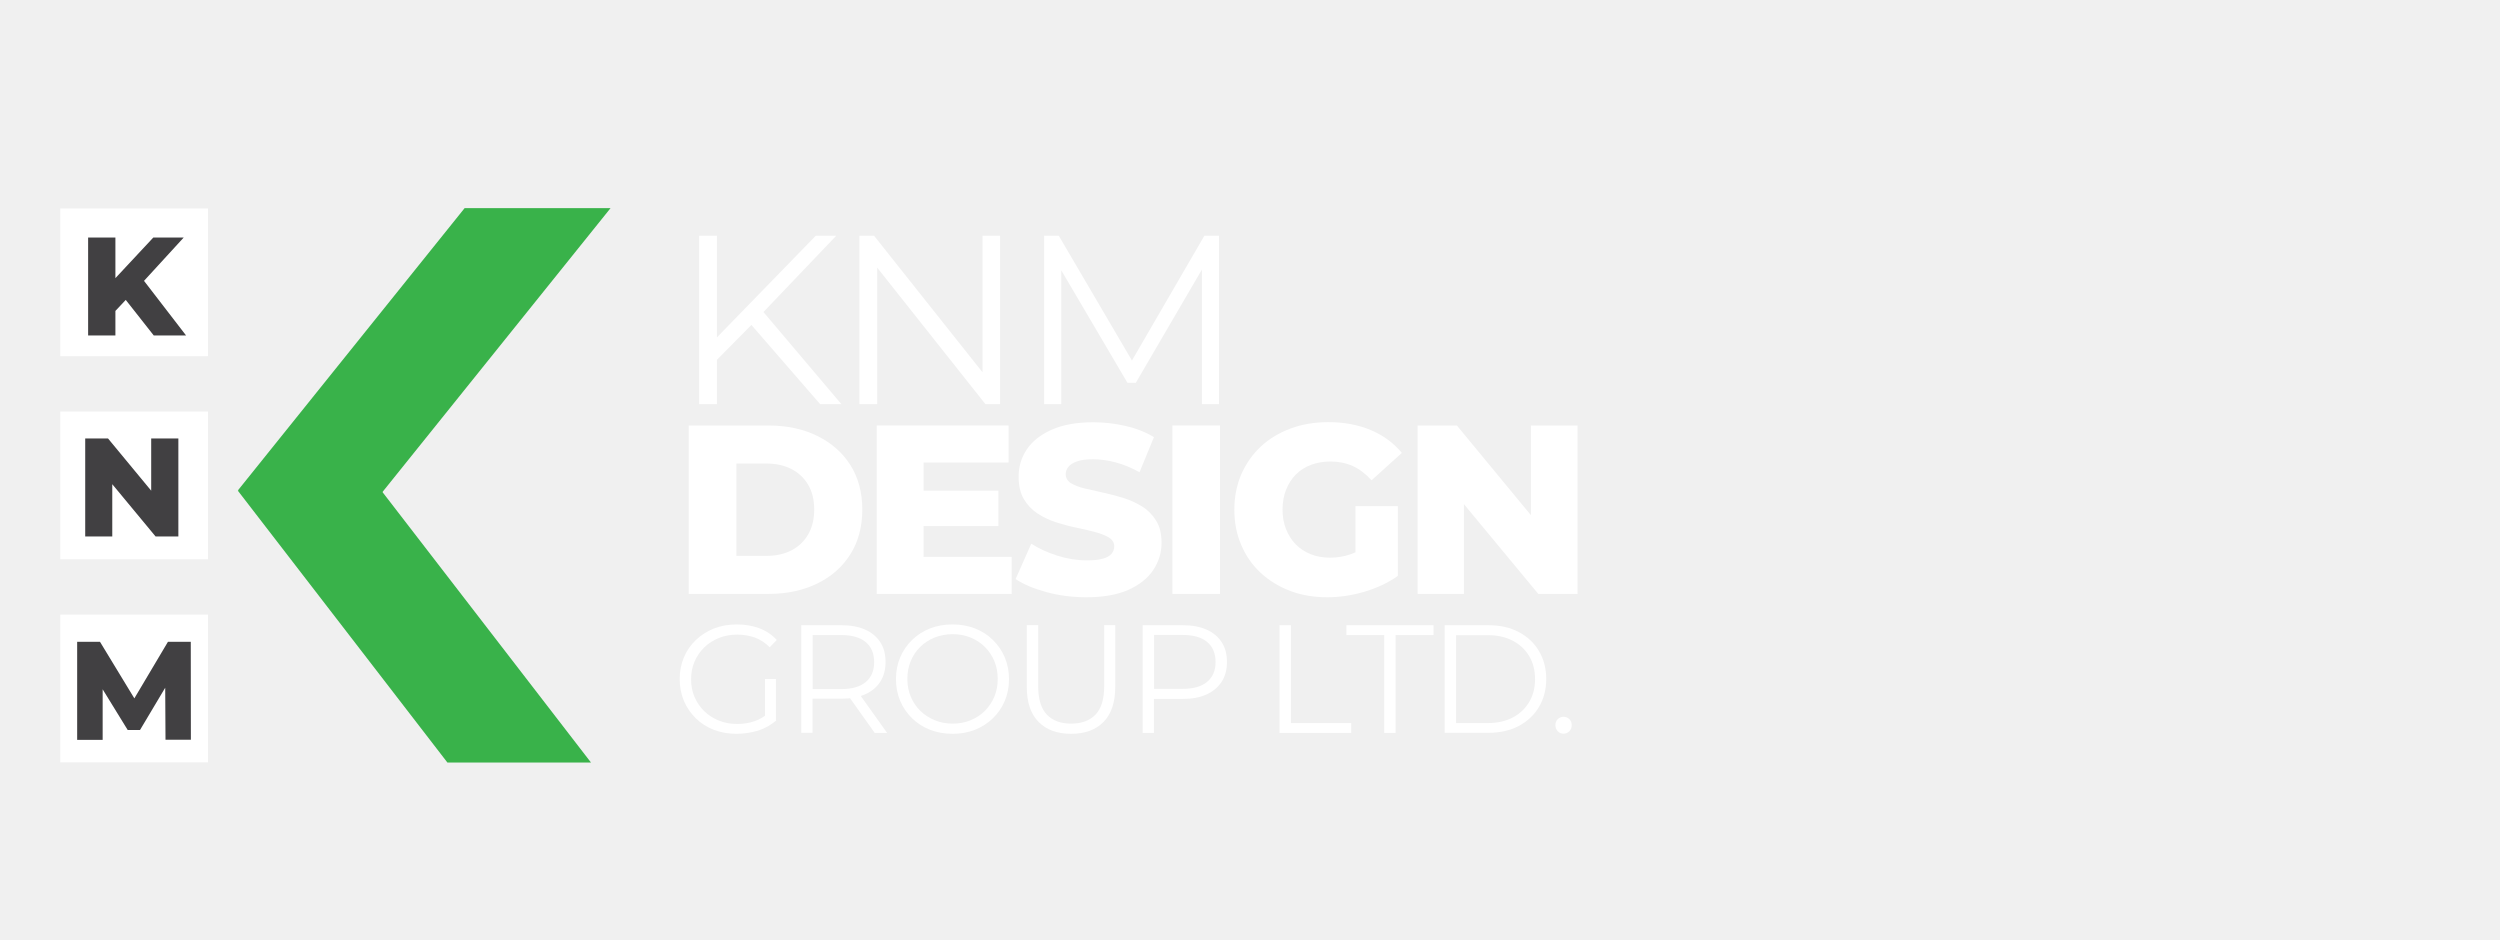
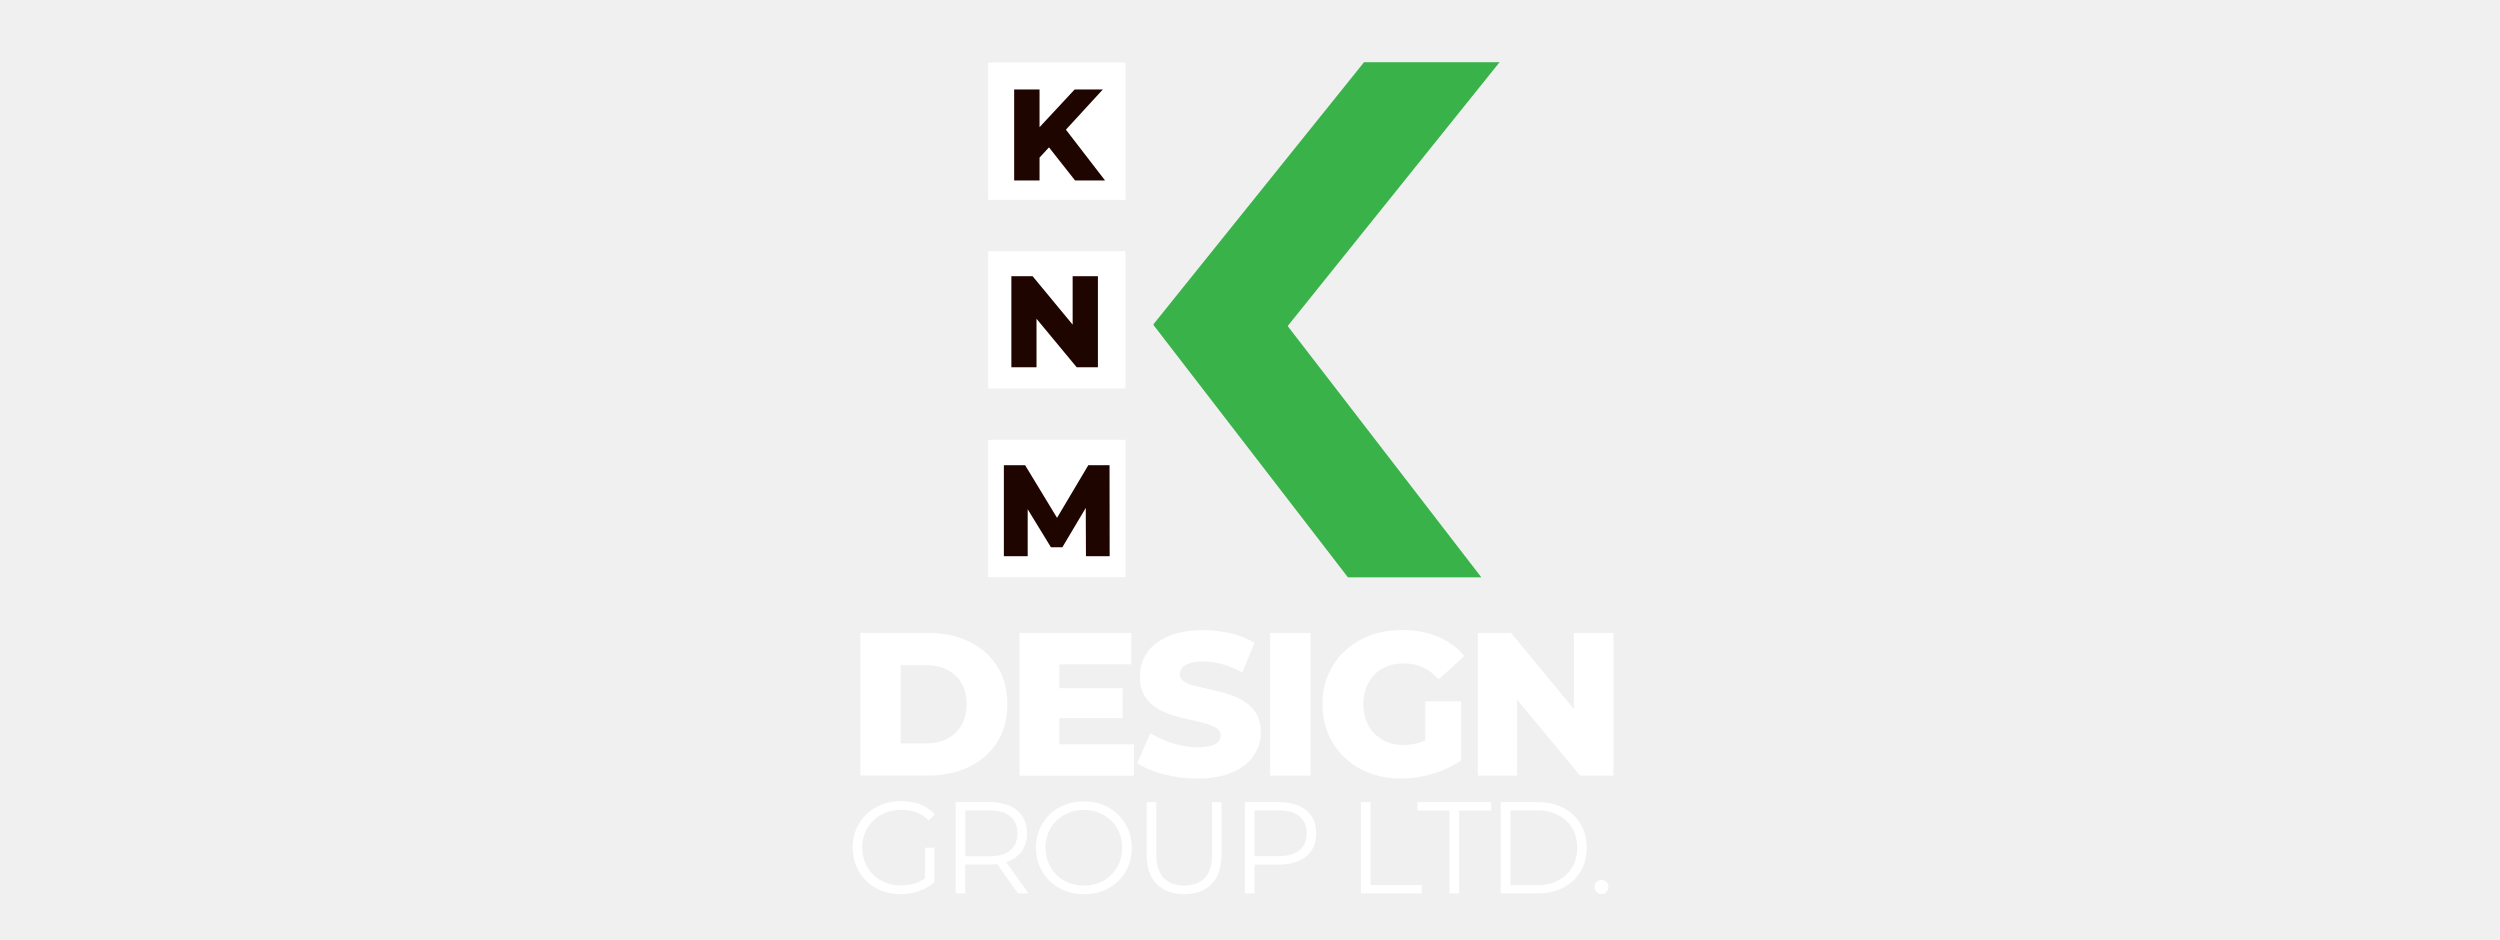
<svg xmlns="http://www.w3.org/2000/svg" version="1.1" id="Layer_2_00000041280510272141170210000014625757632707235772_" x="0px" y="0px" viewBox="0 0 2235.6 839.9" style="enable-background:new 0 0 2235.6 839.9;" xml:space="preserve">
  <style type="text/css">
	.st0{fill:#39B24A;}
	.st1{fill:#FFFFFF;}
- 	.st2{fill:#414042;}
+ 	.st2{fill:#1F0500;}
</style>
  <g>
    <g>
-       <polygon class="st0" points="528.5,681.9 400.1,681.9 212.7,438.8 292.2,375.4   " />
-       <polygon class="st0" points="546,186.1 291.3,503.1 213,438.2 415.5,186.1   " />
+       <polygon class="st0" points="1324.7,516.3 1205.4,516.3 1031.3,290.4 1105.2,231.5   " />
+       <polygon class="st0" points="1341,55.6 1104.4,350.2 1031.6,289.8 1219.8,55.6   " />
    </g>
-     <rect x="53.9" y="186.4" class="st1" width="132.1" height="132.1" />
-     <rect x="53.9" y="368" class="st1" width="132.1" height="132.1" />
-     <rect x="53.9" y="549.6" class="st1" width="132.1" height="132.1" />
+     <rect x="883.7" y="55.9" class="st1" width="122.8" height="122.8" />
+     <rect x="883.7" y="224.6" class="st1" width="122.8" height="122.8" />
+     <rect x="883.7" y="393.3" class="st1" width="122.8" height="122.8" />
    <g>
      <g>
-         <path class="st2" d="M78.8,300v-87.6h24.4V300H78.8z M100.8,280.6l-1.4-27.8l37.7-40.4h27.2L127,253.1l-13.9,14.4L100.8,280.6z      M137.5,300L109,263.8l16.2-17.3l41.2,53.5H137.5z" />
+         <path class="st2" d="M906.9,161.4V80h22.7v81.4H906.9z M927.3,143.4l-1.3-25.8l35-37.6h25.2l-34.7,37.8l-12.9,13.4L927.3,143.4z      M961.4,161.4l-26.5-33.6l15-16.1l38.3,49.7H961.4z" />
      </g>
    </g>
    <g>
      <g>
-         <path class="st2" d="M76.2,479.7v-87.6h20.4l48.2,58.3h-9.6v-58.3h24.3v87.6h-20.4l-48.3-58.3h9.6v58.3H76.2z" />
+         <path class="st2" d="M904.4,328.5V247h19l44.8,54.2h-9V247h22.6v81.4h-19l-44.9-54.2h9v54.2H904.4z" />
      </g>
    </g>
    <g>
      <g>
-         <path class="st2" d="M69,661.5v-87.6h20.4l36.2,59.6h-10.8l35.4-59.6h20.4l0.1,87.6H148l-0.3-53h3.9l-26.4,44.3h-11L87,608.6h4.8     v53H69z" />
+         <path class="st2" d="M897.7,497.4v-81.4h19l33.6,55.4h-10l32.9-55.4h19l0.1,81.4h-21.2l-0.2-49.2h3.6L950,489.4h-10.2l-25.2-41.2     h4.4v49.2H897.7z" />
      </g>
    </g>
    <g>
      <g>
-         <path class="st1" d="M625.2,361.4V210.8h15.9v150.6H625.2z M638.9,324l-0.6-19.4l91.2-93.8h18.3l-66.5,69.7l-9,9.7L638.9,324z      M733.4,361.4l-65-74.9l10.8-11.6l73.2,86.5H733.4z" />
-         <path class="st1" d="M768.5,361.4V210.8h13.1l103.9,130.8h-6.9V210.8h15.7v150.6h-13.1L777.5,230.6h6.9v130.8H768.5z" />
-         <path class="st1" d="M933.7,361.4V210.8h13.1l68.9,117.5h-6.9l68.2-117.5h13.1v150.6h-15.3V234.7h3.7l-62.8,107.6h-7.5     l-63.3-107.6h4.1v126.7H933.7z" />
-         <path class="st1" d="M615.9,531.1V380.5h71.2c16.5,0,31.1,3.1,43.7,9.3c12.6,6.2,22.5,14.8,29.6,26c7.1,11.2,10.7,24.5,10.7,39.8     c0,15.5-3.6,28.9-10.7,40.1c-7.1,11.3-17,20-29.6,26.1c-12.6,6.2-27.2,9.3-43.7,9.3H615.9z M658.5,497.1H685     c8.7,0,16.3-1.6,22.7-4.9c6.4-3.3,11.4-8.1,15-14.3c3.6-6.2,5.4-13.6,5.4-22.1c0-8.7-1.8-16.2-5.4-22.3     c-3.6-6.1-8.6-10.8-15-14.1c-6.4-3.3-14-4.9-22.7-4.9h-26.5V497.1z" />
-         <path class="st1" d="M825.9,498h78.8v33.1H784V380.5h117.9v33.1h-76V498z M822.9,438.8h69.9v31.6h-69.9V438.8z" />
-         <path class="st1" d="M971.6,534.1c-12.5,0-24.4-1.5-35.8-4.6c-11.4-3.1-20.6-7-27.6-11.7l14-31.6c6.7,4.3,14.5,7.9,23.3,10.7     s17.6,4.2,26.4,4.2c6,0,10.8-0.5,14.3-1.5c3.5-1,6.1-2.4,7.7-4.3c1.6-1.9,2.5-4.1,2.5-6.7c0-3.3-1.6-5.9-4.7-7.9     c-3.2-1.9-7.3-3.6-12.4-4.9c-5.1-1.4-10.6-2.7-16.6-3.9c-6-1.2-12-2.8-18.2-4.8c-6.2-2-11.8-4.7-16.8-8c-5-3.3-9.1-7.6-12.2-12.9     c-3.1-5.3-4.6-12-4.6-20c0-8.9,2.4-17,7.3-24.3c4.9-7.3,12.3-13.2,22.2-17.6c9.9-4.4,22.2-6.7,37-6.7c9.9,0,19.6,1.1,29.2,3.3     c9.5,2.2,18,5.6,25.3,10l-12.9,31.4c-7.2-4-14.3-7-21.3-8.8c-7-1.9-13.8-2.8-20.4-2.8c-5.9,0-10.6,0.6-14.2,1.9     c-3.6,1.3-6.2,2.9-7.7,4.9c-1.6,2-2.4,4.2-2.4,6.5c0,3.4,1.6,6.1,4.7,8.1c3.2,1.9,7.2,3.5,12.3,4.7c5,1.2,10.6,2.5,16.7,3.8     c6.1,1.3,12.2,2.9,18.2,4.8c6,1.9,11.6,4.5,16.7,7.7c5.1,3.2,9.2,7.5,12.4,12.7c3.2,5.2,4.7,11.8,4.7,19.7     c0,8.8-2.5,16.8-7.4,24.2c-4.9,7.4-12.4,13.3-22.3,17.8C998.9,531.9,986.5,534.1,971.6,534.1z" />
-         <path class="st1" d="M1048.4,531.1V380.5h42.6v150.6H1048.4z" />
-         <path class="st1" d="M1186.8,534.1c-12,0-23.1-1.9-33.1-5.7c-10-3.8-18.8-9.2-26.3-16.1c-7.5-7-13.3-15.2-17.4-24.9     c-4.2-9.6-6.2-20.2-6.2-31.6c0-11.5,2.1-22,6.2-31.6c4.2-9.6,10-17.9,17.5-24.9c7.5-7,16.4-12.3,26.6-16.1     c10.2-3.8,21.4-5.7,33.8-5.7c14.1,0,26.7,2.4,37.9,7.1c11.2,4.7,20.4,11.5,27.8,20.4l-27.1,24.5c-5.2-5.7-10.7-10-16.7-12.7     c-6-2.7-12.6-4.1-19.9-4.1c-6.5,0-12.3,1-17.6,3c-5.3,2-9.8,4.9-13.6,8.7c-3.7,3.8-6.6,8.4-8.7,13.7c-2.1,5.3-3.1,11.2-3.1,17.6     c0,6.3,1,12.1,3.1,17.4c2.1,5.3,5,9.9,8.7,13.7c3.7,3.8,8.2,6.7,13.4,8.8c5.2,2.1,11,3.1,17.3,3.1c6.3,0,12.5-1,18.5-3.1     c6-2.1,12.1-5.6,18.3-10.7L1250,515c-8.8,6.2-18.8,10.9-30,14.2C1208.7,532.5,1197.7,534.1,1186.8,534.1z M1212.1,509.6v-57h37.9     V515L1212.1,509.6z" />
-         <path class="st1" d="M1267.7,531.1V380.5h35.1l82.8,100.3H1369V380.5h41.7v150.6h-35.1l-83.1-100.3h16.6v100.3H1267.7z" />
-         <path class="st1" d="M658.6,656.2c-7.3,0-14.1-1.2-20.3-3.6c-6.2-2.4-11.6-5.8-16.1-10.3c-4.5-4.4-8.1-9.6-10.6-15.5     c-2.5-6-3.8-12.5-3.8-19.5c0-7.1,1.3-13.6,3.8-19.5c2.5-6,6.1-11.1,10.7-15.5c4.6-4.4,10-7.8,16.2-10.3c6.2-2.4,13-3.6,20.3-3.6     c7.3,0,14.1,1.1,20.2,3.4c6.1,2.3,11.3,5.8,15.6,10.5l-6.3,6.5c-4-4-8.5-6.9-13.3-8.7c-4.9-1.7-10.1-2.6-15.7-2.6     c-6,0-11.4,1-16.4,3c-5,2-9.4,4.8-13.1,8.4c-3.7,3.6-6.6,7.8-8.7,12.7c-2.1,4.8-3.1,10.1-3.1,15.9c0,5.7,1,11,3.1,15.8     c2.1,4.9,5,9.1,8.7,12.7c3.7,3.6,8.1,6.4,13.1,8.4c5,2,10.4,3,16.3,3c5.5,0,10.7-0.8,15.6-2.5c4.9-1.7,9.4-4.4,13.6-8.4l5.8,7.7     c-4.6,4-10,7.1-16.1,9.1C671.7,655.2,665.2,656.2,658.6,656.2z M684.1,642.7v-35.5h9.8V644L684.1,642.7z" />
-         <path class="st1" d="M716.5,655.4v-96.3h36c8.2,0,15.2,1.3,21.1,3.9c5.9,2.6,10.4,6.4,13.6,11.3c3.2,4.9,4.7,10.8,4.7,17.8     c0,6.8-1.6,12.6-4.7,17.5c-3.2,4.9-7.7,8.7-13.6,11.3c-5.9,2.6-12.9,3.9-21.1,3.9h-30.4l4.5-4.7v35.2H716.5z M726.7,621l-4.5-4.8     h30.1c9.6,0,16.9-2.1,21.9-6.3c5-4.2,7.5-10.1,7.5-17.8c0-7.7-2.5-13.7-7.5-17.9c-5-4.2-12.3-6.3-21.9-6.3h-30.1l4.5-4.8V621z      M782.2,655.4l-24.8-34.9h11l24.9,34.9H782.2z" />
-         <path class="st1" d="M851.9,656.2c-7.2,0-14-1.2-20.2-3.6c-6.2-2.4-11.6-5.9-16.1-10.3c-4.5-4.4-8.1-9.6-10.6-15.5     c-2.5-5.9-3.8-12.4-3.8-19.5c0-7.1,1.3-13.6,3.8-19.5c2.5-5.9,6.1-11.1,10.6-15.5c4.5-4.4,9.9-7.9,16-10.3     c6.1-2.4,12.9-3.6,20.2-3.6c7.2,0,13.9,1.2,20.1,3.6c6.1,2.4,11.5,5.8,16,10.3c4.5,4.4,8.1,9.6,10.6,15.5     c2.5,6,3.8,12.5,3.8,19.5c0,7.1-1.3,13.6-3.8,19.5c-2.5,6-6.1,11.1-10.6,15.5c-4.5,4.4-9.9,7.8-16,10.3     C865.8,655,859.1,656.2,851.9,656.2z M851.9,647.1c5.8,0,11.1-1,16-3c4.9-2,9.2-4.8,12.8-8.4c3.6-3.6,6.4-7.8,8.5-12.7     c2-4.8,3-10.1,3-15.9c0-5.8-1-11.1-3-15.9c-2-4.8-4.8-9-8.5-12.7c-3.6-3.6-7.9-6.4-12.8-8.4c-4.9-2-10.3-3-16-3s-11.1,1-16.1,3     c-5,2-9.3,4.8-12.9,8.4c-3.7,3.6-6.5,7.8-8.5,12.7c-2,4.8-3,10.1-3,15.9c0,5.7,1,11,3,15.8c2,4.9,4.9,9.1,8.5,12.7     c3.7,3.6,8,6.4,12.9,8.4C840.7,646.1,846.1,647.1,851.9,647.1z" />
-         <path class="st1" d="M957.8,656.2c-12.3,0-22-3.5-29-10.6c-7.1-7.1-10.6-17.5-10.6-31.4v-55.2h10.2v54.8     c0,11.4,2.6,19.8,7.7,25.2c5.1,5.4,12.4,8.1,21.7,8.1c9.4,0,16.7-2.7,21.9-8.1c5.1-5.4,7.7-13.8,7.7-25.2v-54.8h9.9v55.2     c0,13.9-3.5,24.3-10.5,31.4C979.8,652.7,970.1,656.2,957.8,656.2z" />
-         <path class="st1" d="M1021.8,655.4v-96.3h36c8.2,0,15.2,1.3,21.1,3.9c5.9,2.6,10.4,6.4,13.6,11.3c3.2,4.9,4.7,10.8,4.7,17.8     c0,6.8-1.6,12.6-4.7,17.5c-3.2,4.9-7.7,8.7-13.6,11.4c-5.9,2.7-12.9,4-21.1,4h-30.4l4.5-4.8v35.2H1021.8z M1032,621l-4.5-5h30.1     c9.6,0,16.9-2.1,21.9-6.3c5-4.2,7.5-10.1,7.5-17.7c0-7.7-2.5-13.7-7.5-17.9c-5-4.2-12.3-6.3-21.9-6.3h-30.1l4.5-4.8V621z" />
-         <path class="st1" d="M1144.2,655.4v-96.3h10.2v87.5h53.9v8.8H1144.2z" />
-         <path class="st1" d="M1237.8,655.4v-87.5H1204v-8.8h77.9v8.8H1248v87.5H1237.8z" />
-         <path class="st1" d="M1291.9,655.4v-96.3h39.2c10.3,0,19.3,2,27,6.1c7.8,4.1,13.8,9.7,18.1,17c4.3,7.2,6.5,15.6,6.5,25     c0,9.4-2.2,17.8-6.5,25c-4.3,7.2-10.3,12.9-18.1,17c-7.8,4.1-16.8,6.1-27,6.1H1291.9z M1302.1,646.6h28.5c8.5,0,15.9-1.7,22.2-5     c6.3-3.3,11.2-8,14.7-13.9c3.5-5.9,5.2-12.7,5.2-20.4c0-7.8-1.7-14.6-5.2-20.5c-3.5-5.9-8.4-10.5-14.7-13.8     c-6.3-3.3-13.7-5-22.2-5h-28.5V646.6z" />
-         <path class="st1" d="M1398.2,656.1c-2,0-3.7-0.7-5.2-2.2c-1.4-1.5-2.1-3.3-2.1-5.4c0-2.2,0.7-4,2.1-5.4c1.4-1.4,3.1-2.1,5.2-2.1     c2,0,3.7,0.7,5.2,2.1c1.4,1.4,2.1,3.2,2.1,5.4c0,2.1-0.7,3.9-2.1,5.4C1402,655.3,1400.2,656.1,1398.2,656.1z" />
+         <path class="st1" d="M769.4,693.6V566h60.3c14,0,26.3,2.6,37,7.8c10.7,5.2,19,12.6,25.1,22.1c6,9.5,9,20.7,9,33.7     c0,13.1-3,24.5-9,34c-6,9.5-14.4,16.9-25.1,22.1c-10.7,5.2-23,7.8-37,7.8H769.4z M805.5,664.8h22.4c7.4,0,13.8-1.4,19.2-4.2     c5.4-2.8,9.6-6.8,12.7-12.1c3-5.3,4.6-11.5,4.6-18.7c0-7.4-1.5-13.7-4.6-18.9c-3-5.2-7.3-9.1-12.7-11.9     c-5.4-2.8-11.8-4.2-19.2-4.2h-22.4V664.8z" />
+         <path class="st1" d="M947.3,665.6h66.7v28.1H911.7V566h99.9v28.1h-64.3V665.6z M944.7,615.4h59.2v26.8h-59.2V615.4z" />
+         <path class="st1" d="M1070.7,696.2c-10.6,0-20.7-1.3-30.4-3.9c-9.7-2.6-17.5-5.9-23.4-9.9l11.8-26.8c5.7,3.6,12.3,6.7,19.8,9     c7.5,2.4,14.9,3.6,22.3,3.6c5.1,0,9.1-0.4,12.1-1.3c3-0.8,5.2-2.1,6.6-3.6c1.4-1.6,2.1-3.5,2.1-5.7c0-2.8-1.3-5-4-6.7     c-2.7-1.6-6.2-3-10.5-4.2c-4.3-1.2-9-2.2-14-3.3c-5-1-10.2-2.4-15.4-4.1c-5.2-1.7-10-3.9-14.2-6.7c-4.3-2.8-7.7-6.4-10.3-10.9     c-2.6-4.5-3.9-10.1-3.9-17c0-7.5,2.1-14.4,6.2-20.6c4.1-6.2,10.4-11.2,18.8-14.9c8.4-3.8,18.8-5.7,31.4-5.7     c8.4,0,16.6,0.9,24.7,2.8c8.1,1.9,15.2,4.7,21.4,8.5l-10.9,26.6c-6.1-3.4-12.1-5.9-18-7.5c-6-1.6-11.7-2.4-17.3-2.4     c-5,0-9,0.5-12,1.6c-3,1.1-5.2,2.5-6.6,4.2c-1.3,1.7-2,3.5-2,5.5c0,2.9,1.3,5.2,4,6.8c2.7,1.6,6.1,3,10.4,4c4.3,1,9,2.1,14.1,3.2     c5.2,1.1,10.3,2.5,15.4,4.1c5.1,1.6,9.8,3.8,14.1,6.6c4.3,2.7,7.8,6.3,10.5,10.8c2.7,4.4,4,10,4,16.7c0,7.4-2.1,14.2-6.3,20.5     c-4.2,6.3-10.5,11.3-18.9,15C1093.8,694.3,1083.3,696.2,1070.7,696.2z" />
+         <path class="st1" d="M1135.8,693.6V566h36.1v127.6H1135.8z" />
+         <path class="st1" d="M1253,696.2c-10.2,0-19.6-1.6-28.1-4.8c-8.5-3.2-15.9-7.8-22.2-13.7c-6.3-5.9-11.2-12.9-14.8-21.1     c-3.5-8.1-5.3-17.1-5.3-26.8c0-9.7,1.8-18.7,5.3-26.8c3.5-8.1,8.5-15.2,14.9-21.1c6.4-5.9,13.9-10.5,22.5-13.7     c8.6-3.2,18.2-4.8,28.6-4.8c11.9,0,22.6,2,32.1,6c9.5,4,17.3,9.8,23.5,17.3l-23,20.8c-4.4-4.9-9.1-8.4-14.1-10.8     c-5-2.3-10.7-3.5-16.9-3.5c-5.5,0-10.5,0.9-14.9,2.6c-4.5,1.7-8.3,4.2-11.5,7.4c-3.2,3.2-5.6,7.1-7.4,11.6     c-1.8,4.5-2.6,9.5-2.6,14.9c0,5.3,0.9,10.3,2.6,14.8c1.8,4.5,4.2,8.4,7.4,11.6c3.2,3.2,7,5.7,11.4,7.5c4.4,1.8,9.3,2.6,14.7,2.6     c5.3,0,10.6-0.9,15.7-2.6c5.1-1.8,10.3-4.8,15.5-9l20.2,25.3c-7.4,5.2-15.9,9.2-25.4,12C1271.6,694.8,1262.2,696.2,1253,696.2z      M1274.5,675.4v-48.3h32.1V680L1274.5,675.4z" />
+         <path class="st1" d="M1321.5,693.6V566h29.7l70.2,84.9h-14V566h35.4v127.6H1413l-70.4-84.9h14v84.9H1321.5z" />
+         <path class="st1" d="M805.5,799.6c-6.2,0-11.9-1-17.2-3.1c-5.2-2.1-9.8-5-13.6-8.7c-3.8-3.7-6.8-8.1-9-13.2     c-2.1-5-3.2-10.6-3.2-16.6c0-6,1.1-11.5,3.2-16.6c2.1-5,5.1-9.4,9-13.2c3.9-3.7,8.5-6.6,13.7-8.7c5.2-2.1,11-3.1,17.2-3.1     c6.2,0,11.9,1,17.1,2.9c5.2,1.9,9.6,4.9,13.2,8.9l-5.4,5.5c-3.4-3.4-7.2-5.9-11.3-7.3c-4.1-1.5-8.5-2.2-13.3-2.2     c-5.1,0-9.7,0.8-13.9,2.5c-4.2,1.7-7.9,4-11.1,7.1c-3.1,3.1-5.6,6.6-7.3,10.7c-1.7,4.1-2.6,8.6-2.6,13.5c0,4.8,0.9,9.3,2.6,13.4     c1.7,4.1,4.2,7.7,7.3,10.8c3.1,3.1,6.8,5.4,11.1,7.1c4.2,1.7,8.8,2.5,13.8,2.5c4.7,0,9.1-0.7,13.2-2.1c4.2-1.4,8-3.8,11.5-7.1     l4.9,6.5c-3.9,3.4-8.4,6-13.6,7.8C816.6,798.7,811.2,799.6,805.5,799.6z M827.2,788.2v-30.1h8.3v31.1L827.2,788.2z" />
+         <path class="st1" d="M854.6,798.9v-81.6h30.5c6.9,0,12.9,1.1,17.8,3.3c5,2.2,8.8,5.4,11.5,9.6c2.7,4.2,4,9.2,4,15.1     c0,5.8-1.3,10.7-4,14.9c-2.7,4.2-6.5,7.3-11.5,9.6c-5,2.2-10.9,3.3-17.8,3.3h-25.8l3.8-4v29.8H854.6z M863.2,769.8l-3.8-4.1h25.5     c8.2,0,14.4-1.8,18.6-5.4c4.2-3.6,6.4-8.6,6.4-15c0-6.5-2.1-11.6-6.4-15.2c-4.2-3.6-10.4-5.4-18.6-5.4h-25.5l3.8-4.1V769.8z      M910.3,798.9l-21-29.6h9.3l21.1,29.6H910.3z" />
+         <path class="st1" d="M969.3,799.6c-6.1,0-11.8-1-17.1-3.1c-5.2-2.1-9.8-5-13.6-8.7c-3.8-3.8-6.8-8.2-9-13.2     c-2.1-5-3.2-10.5-3.2-16.5c0-6,1.1-11.5,3.2-16.5c2.1-5,5.1-9.4,9-13.2c3.8-3.8,8.4-6.7,13.6-8.7c5.2-2.1,10.9-3.1,17.1-3.1     c6.1,0,11.8,1,17,3.1c5.2,2.1,9.7,5,13.6,8.7c3.8,3.7,6.8,8.1,9,13.2c2.1,5.1,3.2,10.6,3.2,16.6c0,6-1.1,11.5-3.2,16.6     c-2.1,5.1-5.1,9.4-9,13.2c-3.8,3.7-8.4,6.6-13.6,8.7C981.1,798.6,975.4,799.6,969.3,799.6z M969.3,791.9c4.9,0,9.4-0.8,13.6-2.5     c4.2-1.7,7.8-4,10.8-7.1c3.1-3.1,5.5-6.6,7.2-10.7c1.7-4.1,2.6-8.6,2.6-13.5s-0.9-9.4-2.6-13.5c-1.7-4.1-4.1-7.7-7.2-10.7     c-3.1-3.1-6.7-5.4-10.8-7.1c-4.2-1.7-8.7-2.5-13.6-2.5s-9.4,0.8-13.6,2.5c-4.2,1.7-7.8,4-11,7.1c-3.1,3.1-5.5,6.6-7.2,10.7     c-1.7,4.1-2.6,8.6-2.6,13.5c0,4.8,0.9,9.3,2.6,13.4c1.7,4.1,4.1,7.7,7.2,10.8c3.1,3.1,6.8,5.4,11,7.1     C959.8,791.1,964.4,791.9,969.3,791.9z" />
+         <path class="st1" d="M1059,799.6c-10.4,0-18.6-3-24.6-9c-6-6-9-14.8-9-26.6v-46.7h8.6v46.4c0,9.6,2.2,16.7,6.5,21.3     c4.4,4.6,10.5,6.9,18.4,6.9c8,0,14.2-2.3,18.5-6.9c4.4-4.6,6.5-11.7,6.5-21.3v-46.4h8.4v46.7c0,11.7-3,20.6-8.9,26.6     C1077.6,796.6,1069.4,799.6,1059,799.6z" />
+         <path class="st1" d="M1113.2,798.9v-81.6h30.5c6.9,0,12.9,1.1,17.8,3.3c5,2.2,8.8,5.4,11.5,9.6c2.7,4.2,4,9.2,4,15.1     c0,5.8-1.3,10.7-4,14.9c-2.7,4.2-6.5,7.4-11.5,9.6c-5,2.3-10.9,3.4-17.8,3.4H1118l3.8-4.1v29.8H1113.2z M1121.8,769.8l-3.8-4.2     h25.5c8.2,0,14.4-1.8,18.6-5.3c4.2-3.5,6.4-8.5,6.4-15c0-6.5-2.1-11.6-6.4-15.2c-4.2-3.6-10.4-5.4-18.6-5.4H1118l3.8-4.1V769.8z" />
+         <path class="st1" d="M1217,798.9v-81.6h8.6v74.1h45.7v7.5H1217z" />
+         <path class="st1" d="M1296.2,798.9v-74.1h-28.7v-7.5h66v7.5h-28.7v74.1H1296.2z" />
+         <path class="st1" d="M1342,798.9v-81.6h33.2c8.7,0,16.3,1.7,22.9,5.2c6.6,3.5,11.7,8.3,15.3,14.4c3.7,6.1,5.5,13.2,5.5,21.2     c0,8-1.8,15.1-5.5,21.2c-3.7,6.1-8.8,10.9-15.3,14.4c-6.6,3.5-14.2,5.2-22.9,5.2H1342z M1350.7,791.5h24.1     c7.2,0,13.5-1.4,18.8-4.3c5.3-2.8,9.5-6.8,12.4-11.8c3-5,4.4-10.8,4.4-17.3c0-6.6-1.5-12.4-4.4-17.4c-3-5-7.1-8.9-12.4-11.7     c-5.3-2.8-11.6-4.3-18.8-4.3h-24.1V791.5z" />
+         <path class="st1" d="M1432.1,799.5c-1.7,0-3.2-0.6-4.4-1.9c-1.2-1.2-1.8-2.8-1.8-4.5c0-1.9,0.6-3.4,1.8-4.5     c1.2-1.2,2.7-1.7,4.4-1.7c1.7,0,3.2,0.6,4.4,1.7c1.2,1.2,1.8,2.7,1.8,4.5c0,1.8-0.6,3.3-1.8,4.5     C1435.3,798.9,1433.8,799.5,1432.1,799.5z" />
      </g>
    </g>
  </g>
</svg>
